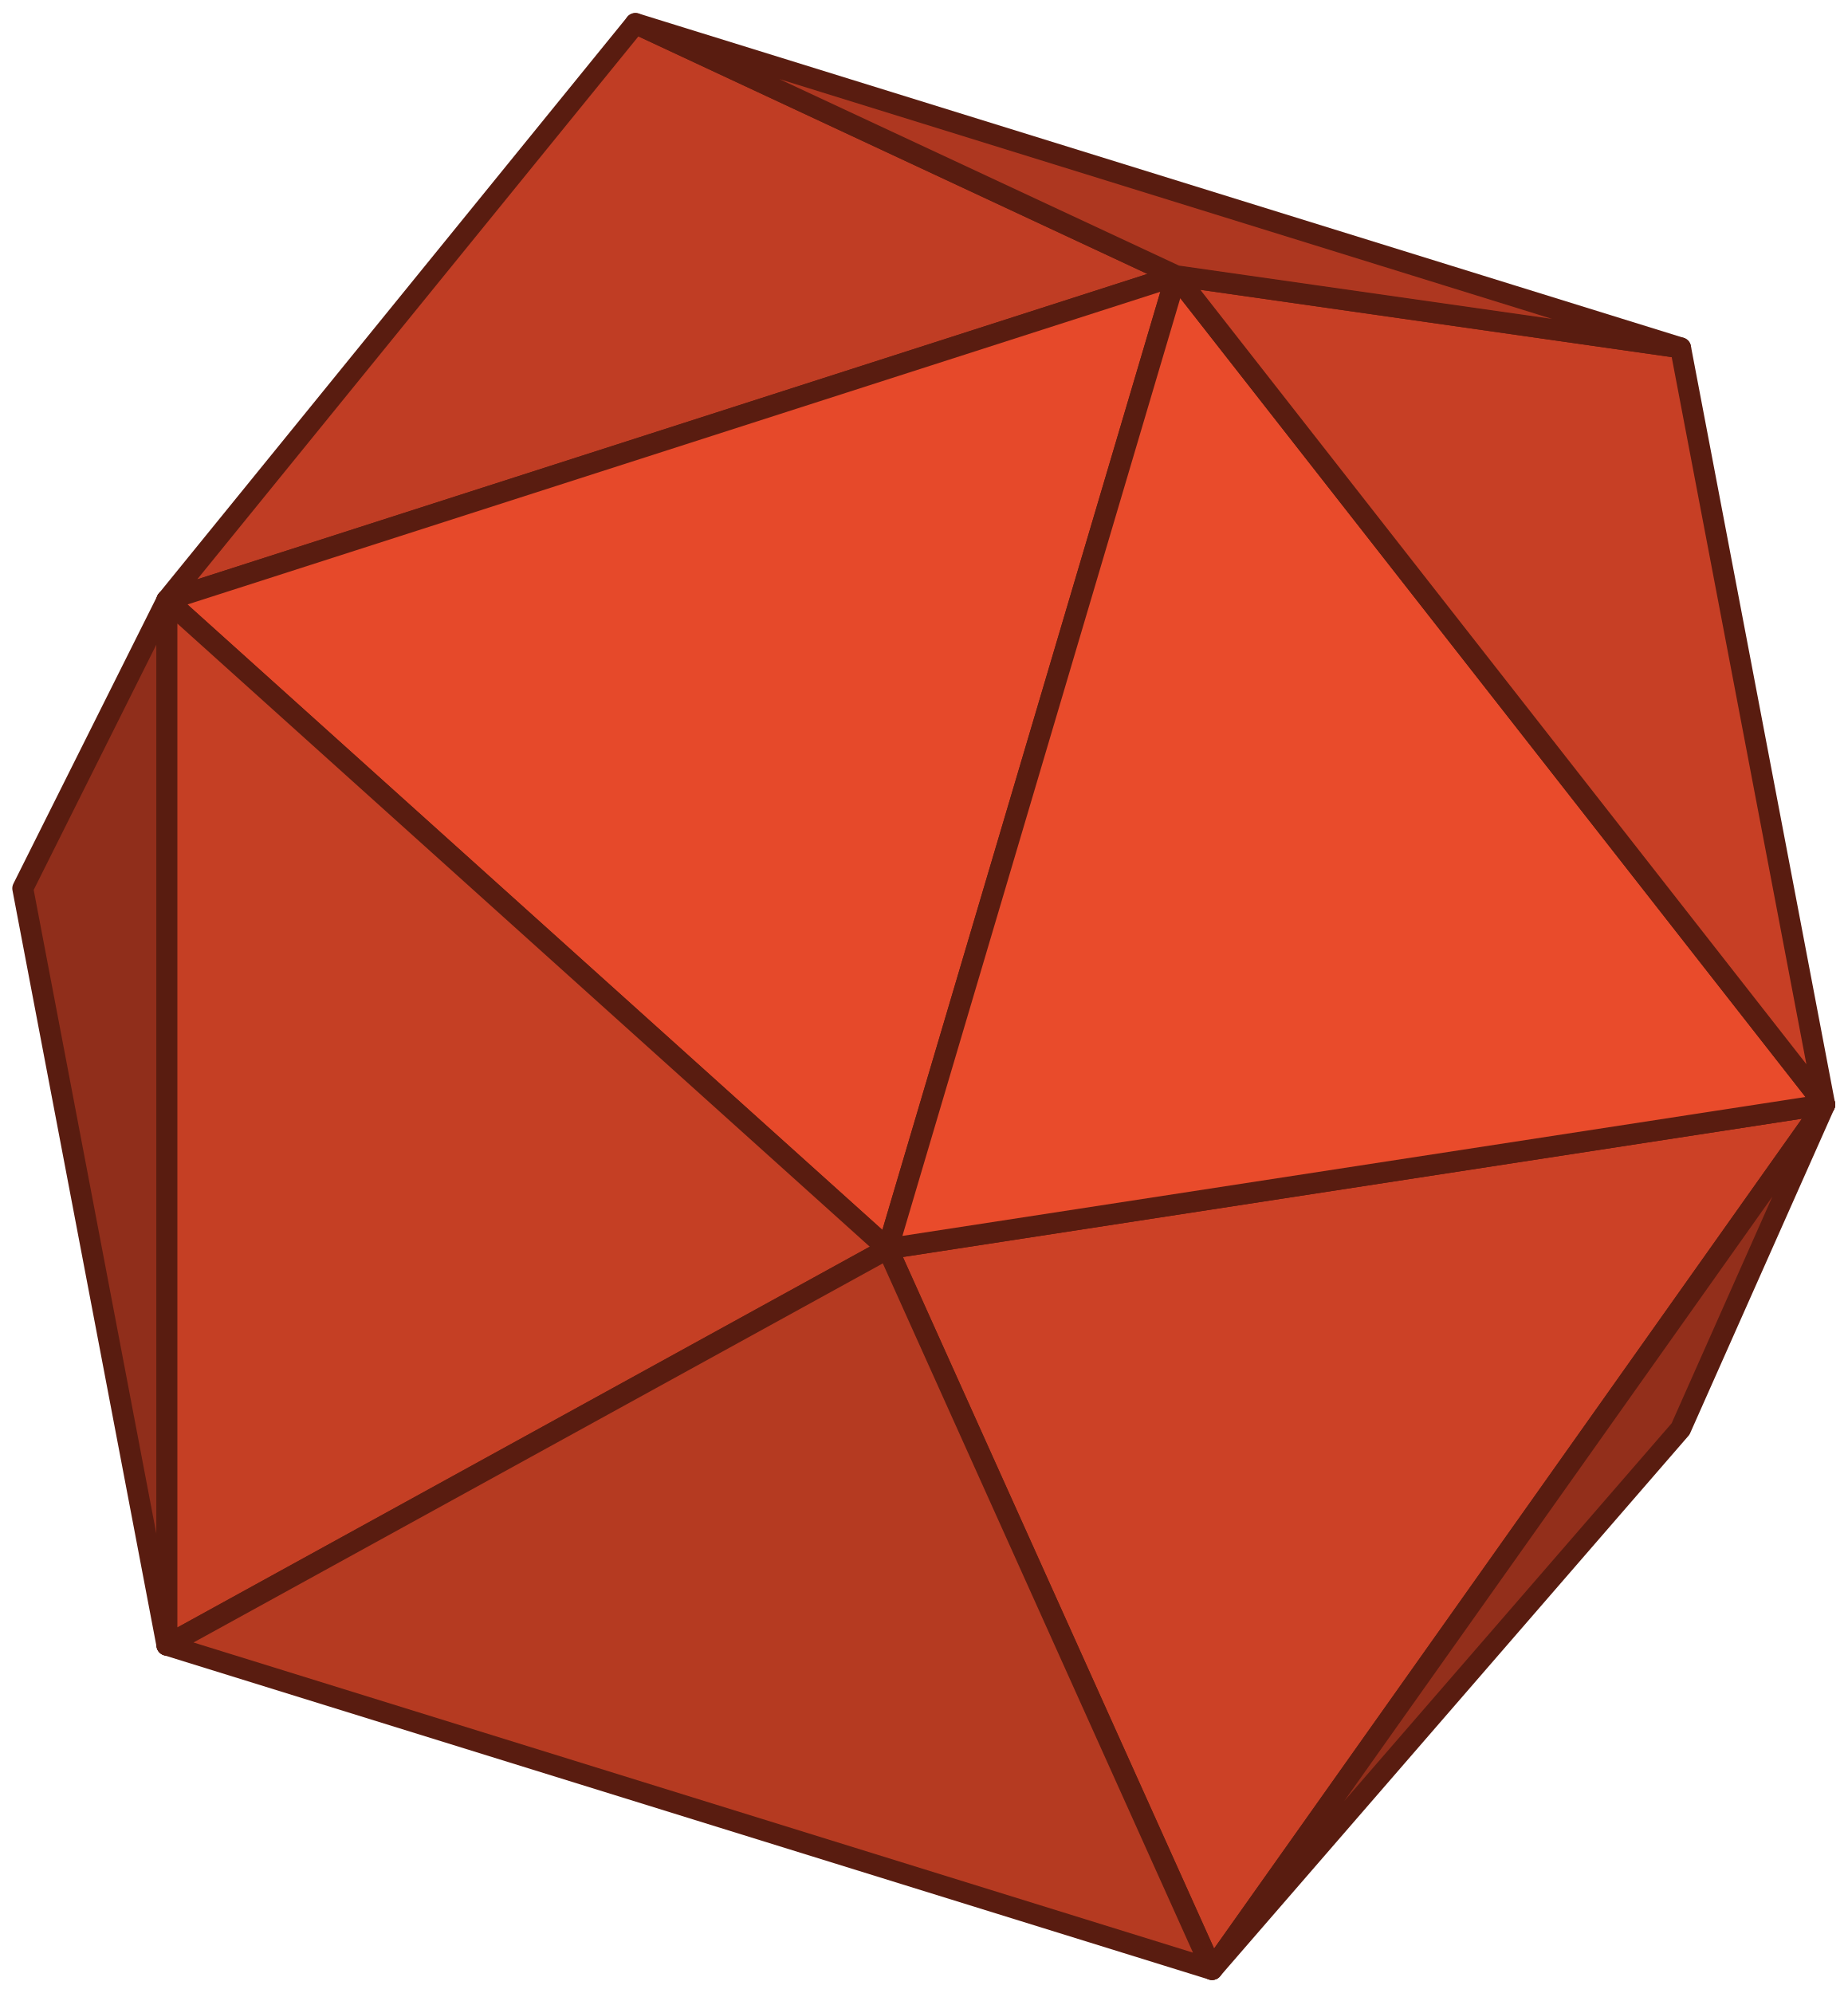
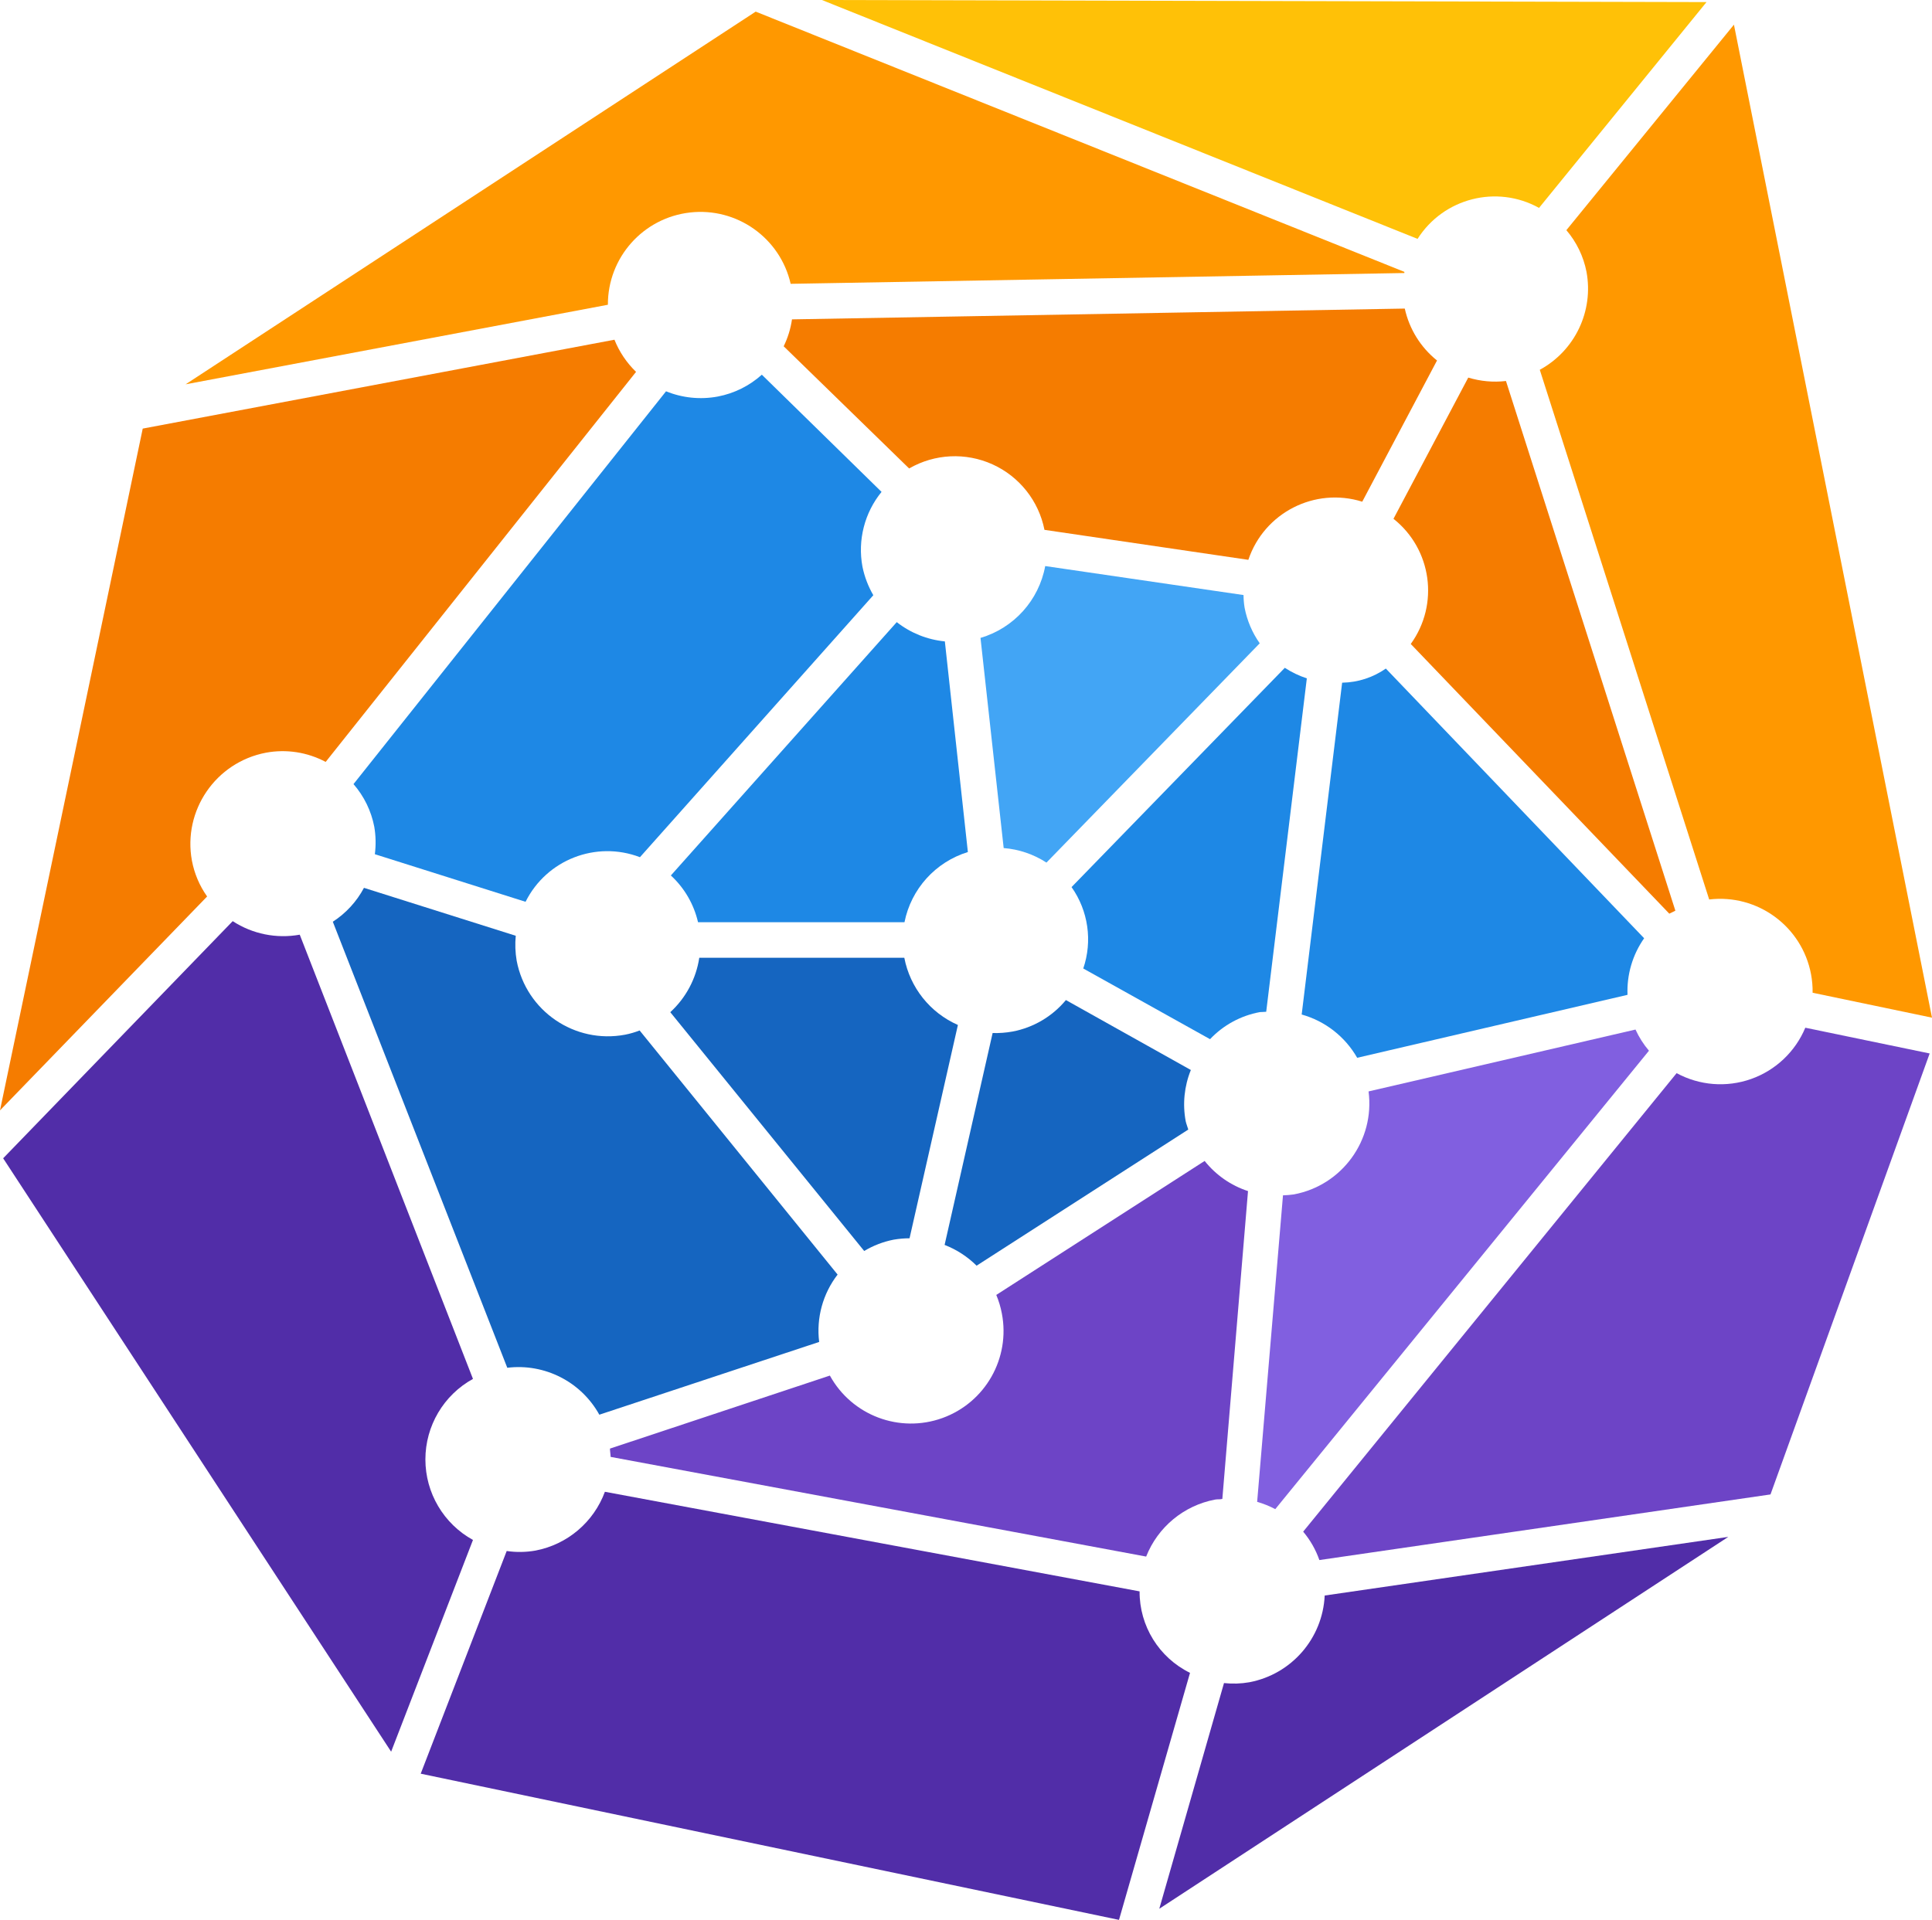
- <svg xmlns="http://www.w3.org/2000/svg" style="isolation:isolate" viewBox="0 0 203 219" width="203" height="219">
+ <svg xmlns="http://www.w3.org/2000/svg" id="Layer_1" data-name="Layer 1" viewBox="0 0 232.55 231.14">
  <defs>
-     <clipPath id="_clipPath_5whuutb0iqX0aqXRgqjUDsYleFglFfil">
-       <rect width="203" height="219" />
-     </clipPath>
+     <style>.cls-1{fill:#42a5f5;}.cls-2{fill:#1e88e5;}.cls-3{fill:#1565c0;}.cls-4{fill:#6d44c6;}.cls-5{fill:#f57c00;}.cls-6{fill:#512da8;}.cls-7{fill:#ff9800;}.cls-8{fill:#ffc107;}.cls-9{fill:#815fe0;}</style>
  </defs>
-   <g clip-path="url(#_clipPath_5whuutb0iqX0aqXRgqjUDsYleFglFfil)">
-     <g>
-       <path d=" M 69.82 2.58 L 18.34 65.94 L 129.22 30.3 L 69.82 2.58 Z " fill="rgb(192,61,36)" stroke-width="2.3" stroke="rgb(89,28,16)" stroke-linejoin="round" stroke-linecap="round" stroke-miterlimit="3" />
-       <path d=" M 18.34 65.94 L 97.54 137.22 L 129.22 30.3 L 18.34 65.94 Z " fill="rgb(230,73,42)" stroke-width="2.3" stroke="rgb(89,28,16)" stroke-linejoin="round" stroke-linecap="round" stroke-miterlimit="3" />
-       <path d=" M 200.5 121.38 L 133.18 216.42 L 97.54 137.22 L 200.5 121.38 Z " fill="rgb(204,65,38)" stroke-width="2.3" stroke="rgb(89,28,16)" stroke-linejoin="round" stroke-linecap="round" stroke-miterlimit="3" />
-       <path d=" M 18.34 65.94 L 2.5 97.62 L 18.34 180.78 L 18.34 65.94 Z " fill="rgb(144,46,27)" stroke-width="2.3" stroke="rgb(89,28,16)" stroke-linejoin="round" stroke-linecap="round" stroke-miterlimit="3" />
-       <path d=" M 18.34 65.94 L 97.54 137.22 L 18.34 180.78 L 18.34 65.94 Z " fill="rgb(197,63,36)" stroke-width="2.3" stroke="rgb(89,28,16)" stroke-linejoin="round" stroke-linecap="round" stroke-miterlimit="3" />
-       <path d=" M 18.34 180.78 L 133.18 216.42 L 97.54 137.22 L 18.34 180.78 Z " fill="rgb(181,58,33)" stroke-width="2.3" stroke="rgb(89,28,16)" stroke-linejoin="round" stroke-linecap="round" stroke-miterlimit="3" />
-       <path d=" M 97.54 137.22 L 129.22 30.3 L 200.5 121.38 L 97.54 137.22 Z " fill="rgb(233,75,43)" stroke-width="2.3" stroke="rgb(89,28,16)" stroke-linejoin="round" stroke-linecap="round" stroke-miterlimit="3" />
-       <path d=" M 200.5 121.38 L 184.66 157.02 L 133.18 216.42 L 200.5 121.38 Z " fill="rgb(147,47,27)" stroke-width="2.3" stroke="rgb(89,28,16)" stroke-linejoin="round" stroke-linecap="round" stroke-miterlimit="3" />
-       <path d=" M 129.22 30.3 L 200.5 121.38 L 184.66 38.22 L 129.22 30.3 Z " fill="rgb(199,63,37)" stroke-width="2.3" stroke="rgb(89,28,16)" stroke-linejoin="round" stroke-linecap="round" stroke-miterlimit="3" />
-       <path d=" M 69.82 2.58 L 129.22 30.3 L 184.66 38.22 L 69.82 2.58 Z " fill="rgb(174,55,32)" stroke-width="2.3" stroke="rgb(89,28,16)" stroke-linejoin="round" stroke-linecap="round" stroke-miterlimit="3" />
-     </g>
-   </g>
+   <path class="cls-1" d="M157,76.77a9.87,9.87,0,0,1-.13-1.53L133,71.75a11.13,11.13,0,0,1-7.79,8.65L128,105.7a11.07,11.07,0,0,1,5.15,1.75l25.67-26.4A11.07,11.07,0,0,1,157,76.77Z" transform="translate(-7.19 -3.6)" />
+   <path class="cls-2" d="M123.69,106.18l-2.77-25.36a11.13,11.13,0,0,1-5.79-2.32L87.94,109a11,11,0,0,1,3.27,5.63h24.85A11.12,11.12,0,0,1,123.69,106.18Z" transform="translate(-7.19 -3.6)" />
+   <path class="cls-3" d="M47.25,114.57l21,53.7a11.12,11.12,0,0,1,11.08,5.65l26.46-8.76a11.06,11.06,0,0,1,2.22-8.11L84.18,127.66a10.09,10.09,0,0,1-1.75.51,11.18,11.18,0,0,1-13.05-8.91,11.32,11.32,0,0,1-.11-3L51,110.49A11,11,0,0,1,47.25,114.57Z" transform="translate(-7.19 -3.6)" />
+   <path class="cls-4" d="M145.15,191a11.16,11.16,0,0,1,8.29-6.86c.3-.06.59,0,.88-.08L157.41,147a11.08,11.08,0,0,1-5.22-3.63l-25.08,16.13a11.06,11.06,0,0,1,.67,2.23,11.14,11.14,0,0,1-20.7,7.48L80.61,178c0,.33.07.66.08,1Z" transform="translate(-7.19 -3.6)" />
+   <path class="cls-2" d="M93.59,51.34a11.1,11.1,0,0,1-6.23-.63L49.74,98a11,11,0,0,1,2.5,5.13,11.17,11.17,0,0,1,.07,3.31l18.14,5.73a11,11,0,0,1,13.77-5.37l28.09-31.54A11.35,11.35,0,0,1,111,71.82a11.06,11.06,0,0,1,2.3-9L98.89,48.71A11,11,0,0,1,93.59,51.34Z" transform="translate(-7.19 -3.6)" />
+   <path class="cls-2" d="M168.74,85.79l-4.87,39.95a11.16,11.16,0,0,1,6.68,5.21l32.54-7.58a11.08,11.08,0,0,1,2-6.81L174,84.09a9.44,9.44,0,0,1-5.23,1.7Z" transform="translate(-7.19 -3.6)" />
+   <path class="cls-5" d="M176.28,40.75l-73.76,1.3a10.92,10.92,0,0,1-1,3.24L116.62,60a11,11,0,0,1,16.29,7.39L157.45,71a11,11,0,0,1,13.71-7l9-17A11.06,11.06,0,0,1,176.28,40.75Z" transform="translate(-7.19 -3.6)" />
+   <path class="cls-3" d="M135.49,124a11,11,0,0,1-6.42,3.79,11.52,11.52,0,0,1-2.4.18l-5.78,25.51a11.18,11.18,0,0,1,3.85,2.5l25.48-16.39c-.1-.35-.24-.68-.31-1a11,11,0,0,1,.62-6.17Z" transform="translate(-7.19 -3.6)" />
+   <path class="cls-2" d="M159.6,125.41l4.89-40.14A11.24,11.24,0,0,1,161.84,84l-25.67,26.4a10.89,10.89,0,0,1,1.41,9.8l15.26,8.51a11,11,0,0,1,6-3.26C159.08,125.43,159.34,125.44,159.6,125.41Z" transform="translate(-7.19 -3.6)" />
+   <path class="cls-3" d="M111.21,154.21a11.08,11.08,0,0,1,3.53-1.36,11.53,11.53,0,0,1,1.93-.17L122.49,127a11.14,11.14,0,0,1-6.45-8.09l-24.68,0a11.14,11.14,0,0,1-3.49,6.55Z" transform="translate(-7.19 -3.6)" />
+   <path class="cls-6" d="M150.43,205a10.86,10.86,0,0,1-6.07-9.81L80,183.2a11.13,11.13,0,0,1-8.36,7.08,10.88,10.88,0,0,1-3.46.05L57.83,217.14l84.05,17.6Z" transform="translate(-7.19 -3.6)" />
+   <path class="cls-6" d="M64.12,189a11.07,11.07,0,0,1,0-19.39L43.27,116.13a11.16,11.16,0,0,1-8.07-1.63L7.57,143.05l46.7,71.44Z" transform="translate(-7.19 -3.6)" />
+   <path class="cls-6" d="M166.64,195.69a11.16,11.16,0,0,1-9.06,10.44,10.88,10.88,0,0,1-3.06.1l-7.79,27.17,68.49-44.77Z" transform="translate(-7.19 -3.6)" />
+   <path class="cls-7" d="M195.73,31.31a10.94,10.94,0,0,1,2.42,5,11.12,11.12,0,0,1-5.62,11.81l20.39,63.77a11.14,11.14,0,0,1,12.26,9,11.26,11.26,0,0,1,.19,2.23l14.37,3L215.9,6.57Z" transform="translate(-7.19 -3.6)" />
+   <path class="cls-4" d="M224.49,127.33A11.07,11.07,0,0,1,209,132.8L164.05,188a10.91,10.91,0,0,1,1.95,3.42l54.3-7.9,19.16-53.09Z" transform="translate(-7.19 -3.6)" />
+   <path class="cls-5" d="M32.12,111.53a11,11,0,0,1-1.83-4.31,11.18,11.18,0,0,1,8.91-13,11,11,0,0,1,7.19,1.11L83.75,48.37a11.1,11.1,0,0,1-2.6-3.87L24.37,55.2,7.19,137.28Z" transform="translate(-7.19 -3.6)" />
+   <path class="cls-5" d="M208.85,113.24,188.46,49.47a11.13,11.13,0,0,1-4.54-.41l-9,17A11,11,0,0,1,177,81.13l31.12,32.47C208.39,113.46,208.63,113.36,208.85,113.24Z" transform="translate(-7.19 -3.6)" />
+   <path class="cls-8" d="M106.12,3.6l71.7,28.76a11,11,0,0,1,14.62-3.73L212.6,3.85Z" transform="translate(-7.19 -3.6)" />
+   <path class="cls-7" d="M80.36,40.29a11.14,11.14,0,0,1,22-2.52l73.87-1.3s0-.09,0-.14L98.15,5,29.53,49.87Z" transform="translate(-7.19 -3.6)" />
+   <path class="cls-9" d="M205.67,130.1a11,11,0,0,1-1.62-2.55L171.92,135a11.14,11.14,0,0,1-9,12.4,11.4,11.4,0,0,1-1.3.11l-3.11,36.9a11.43,11.43,0,0,1,2.18.88Z" transform="translate(-7.19 -3.6)" />
</svg>
